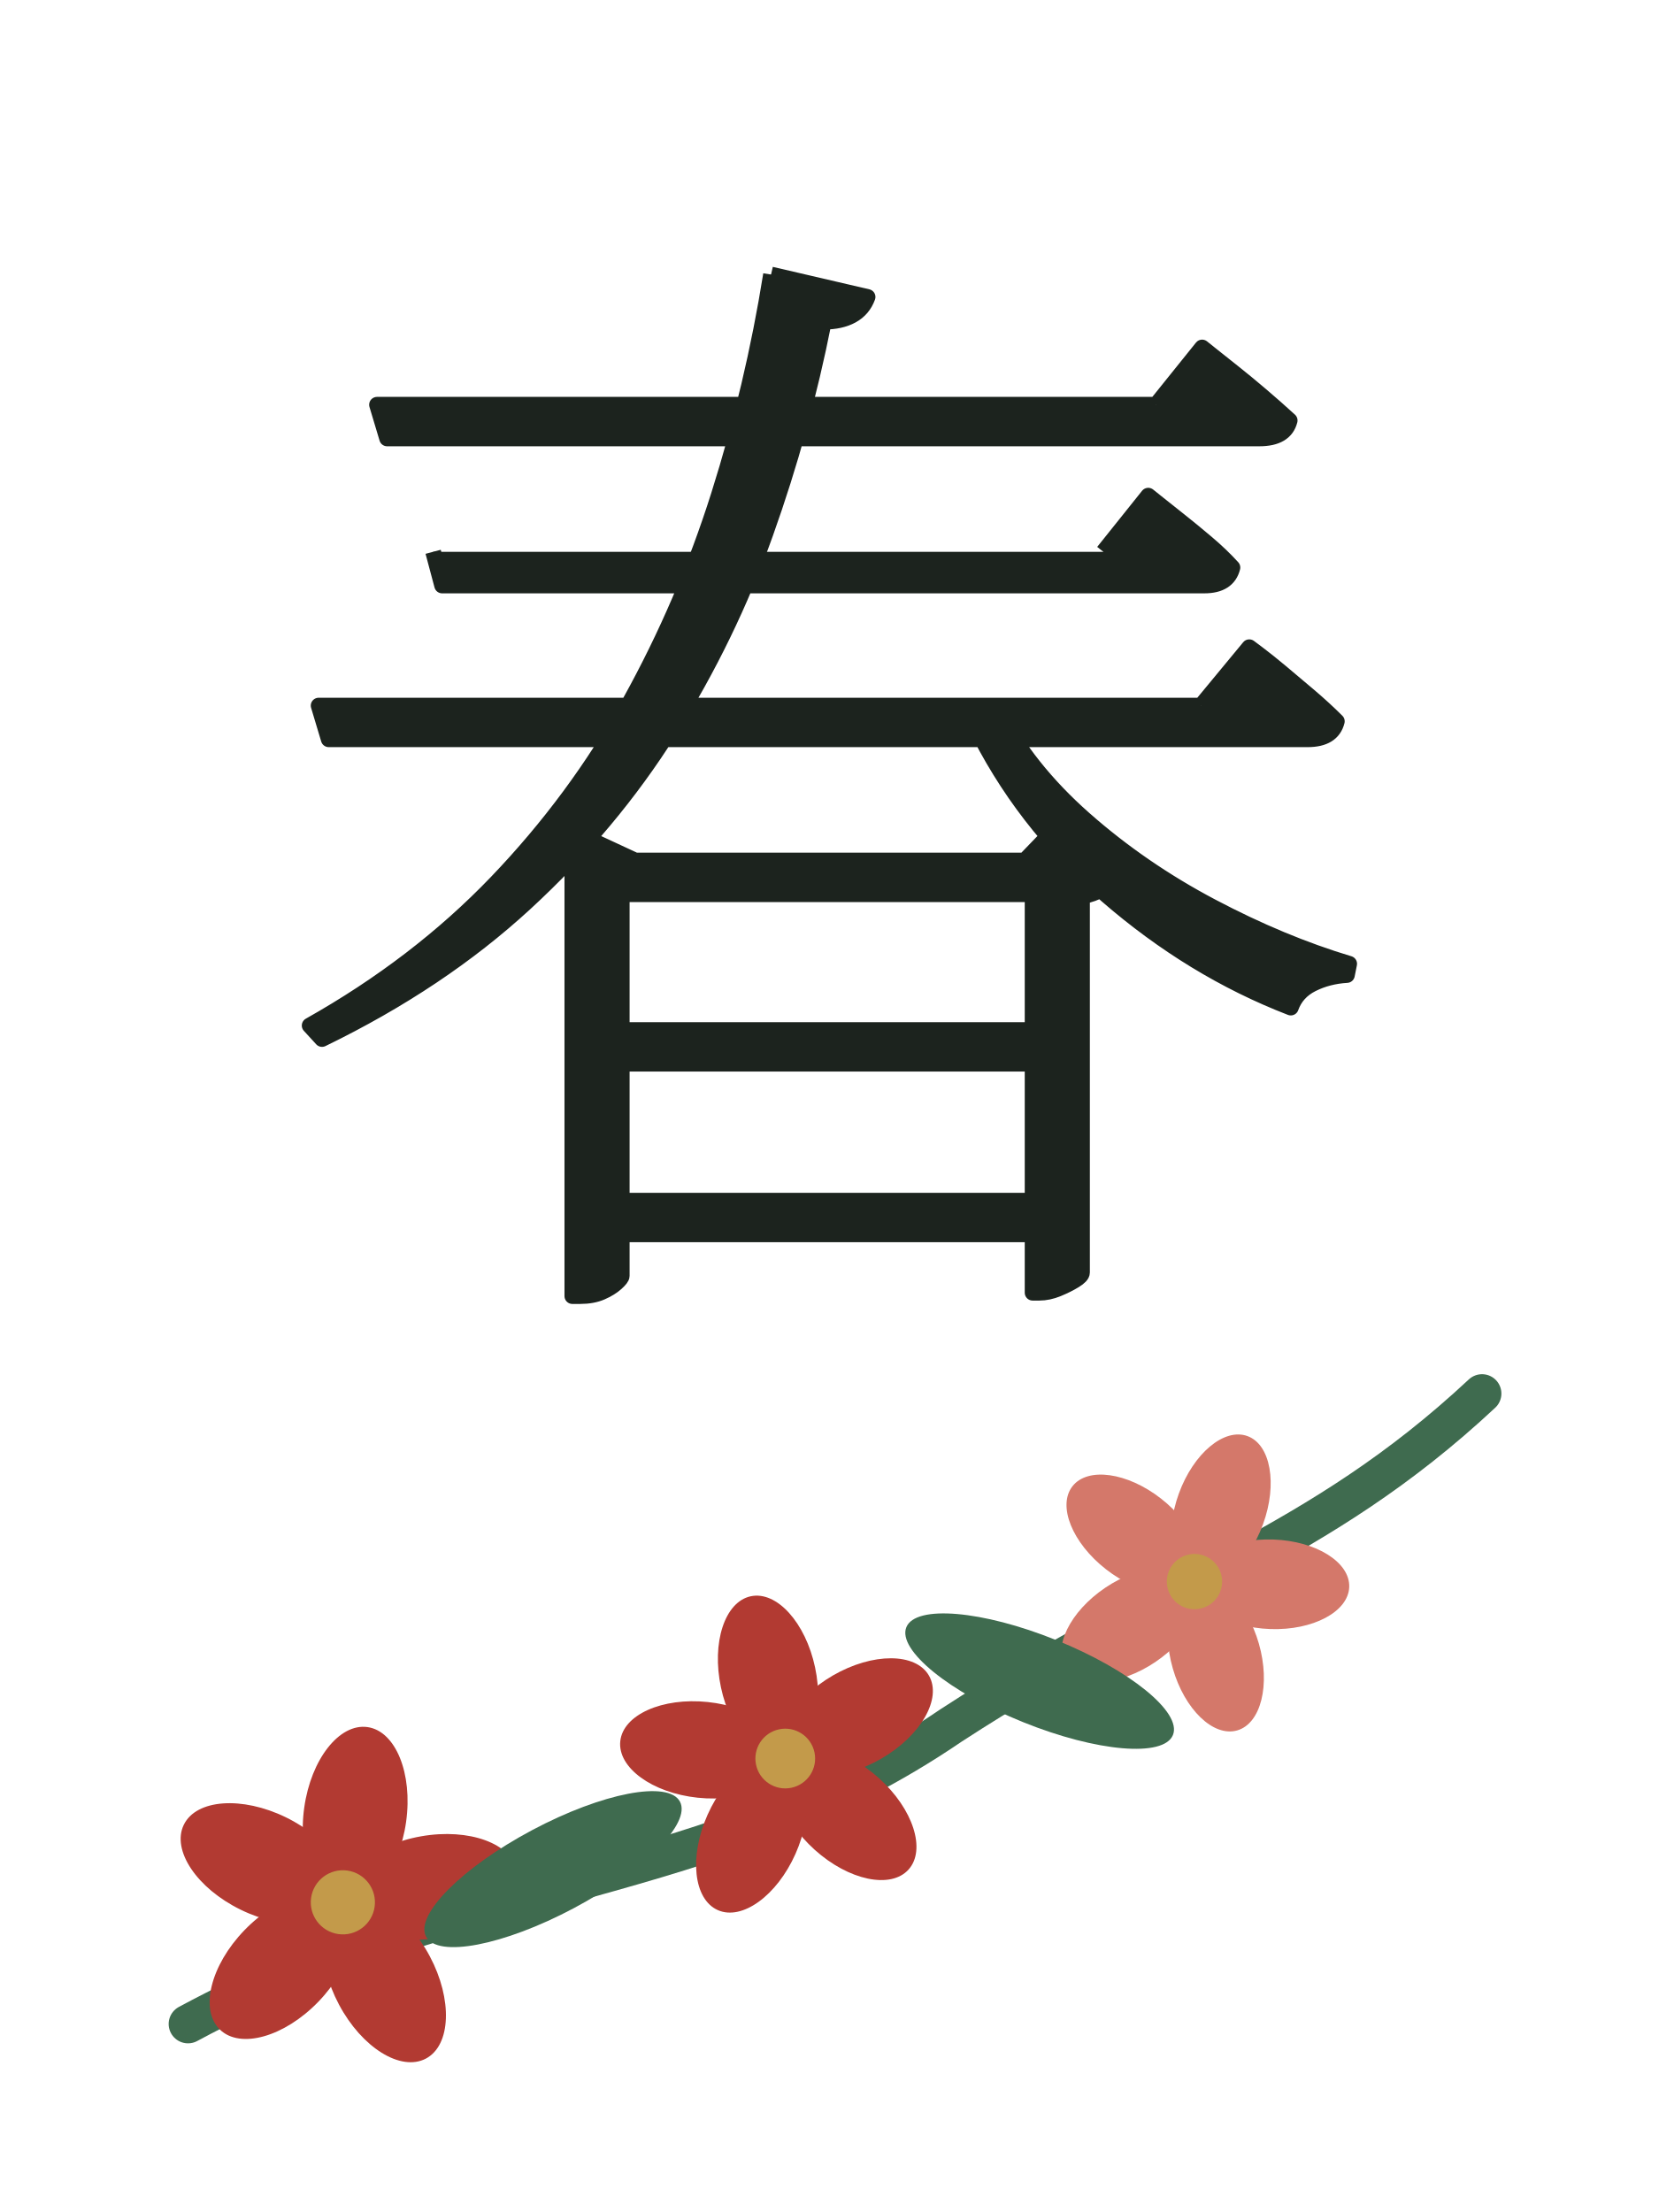
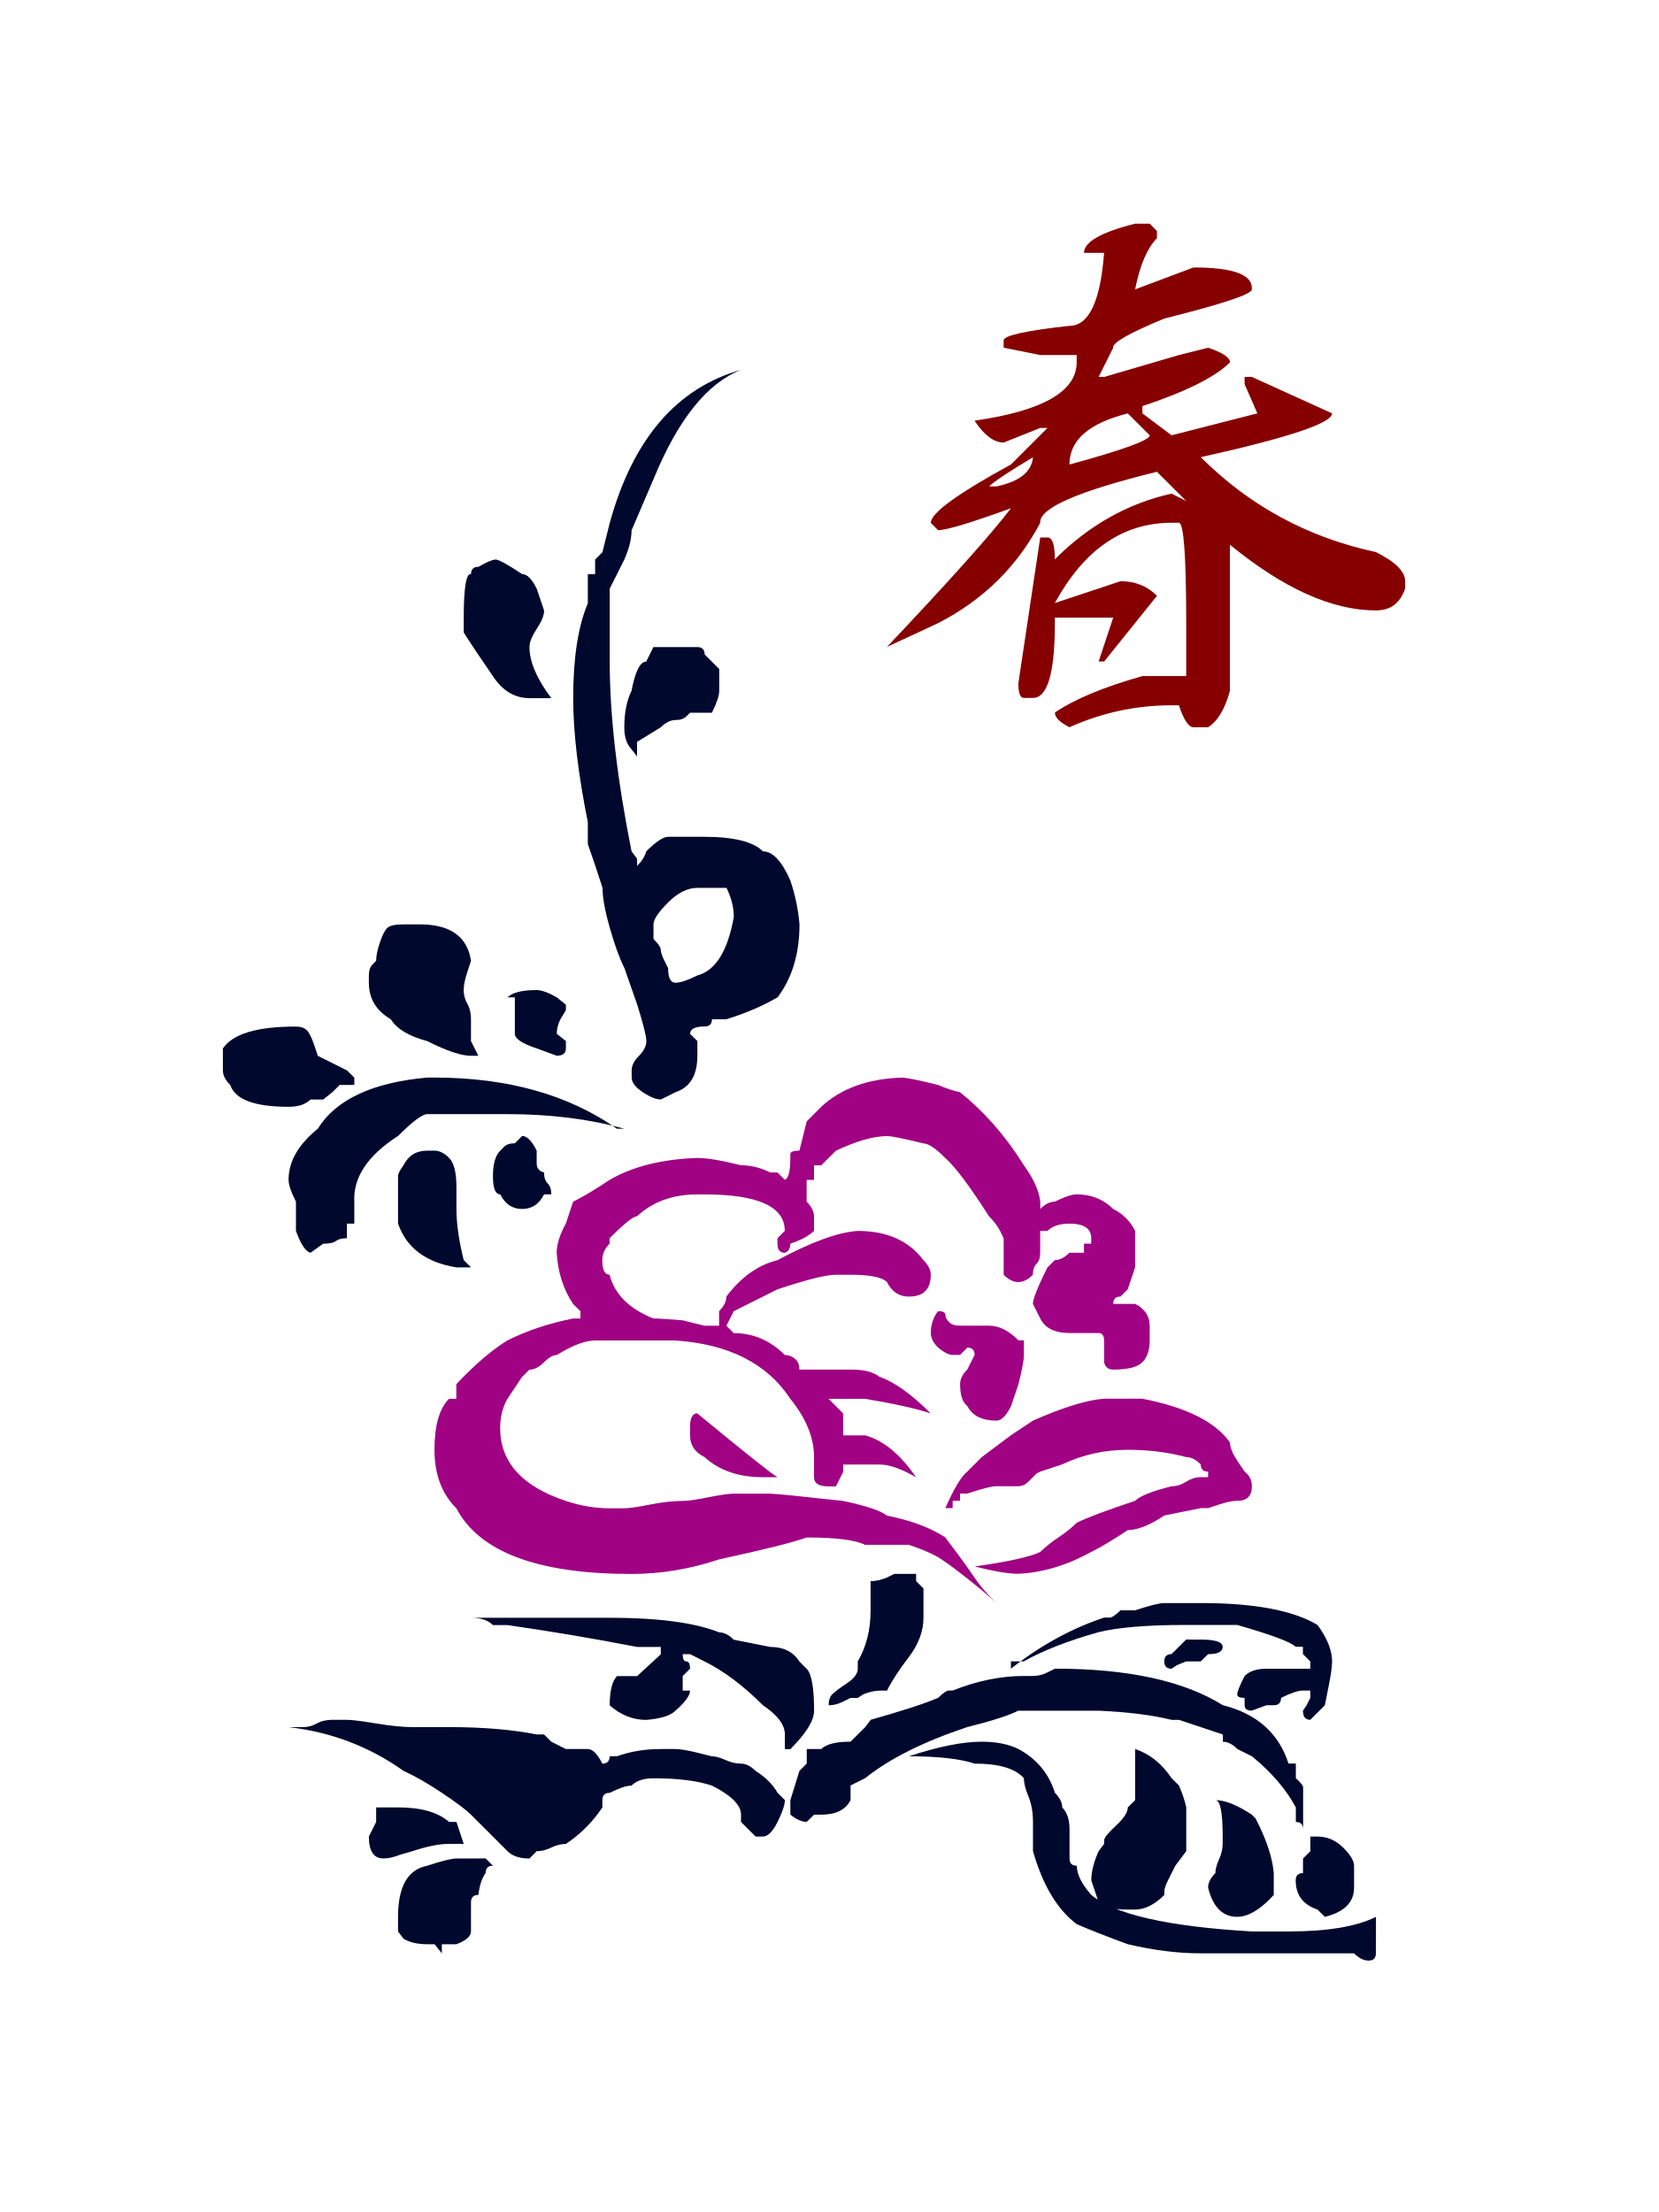
<svg xmlns="http://www.w3.org/2000/svg" width="300" height="400" viewBox="0 0 300 400">
-   <g transform="translate(47.47 219.96) scale(0.203)">
-     <path d="M320-317L320 53Q320 55 315 59.50Q310 64 302 67.50Q294 71 283 71L276 71L276-342L276-343L332-317L320-317M634-439L654-452Q681-399 732-354Q783-309 845.50-276Q908-243 968-225L966-215Q949-214 935-207Q921-200 916-186Q828-220 752-286Q676-352 634-439M302-14L709-14L709 16L302 16L302-14M300-317L712-317L712-287L300-287L300-317M302-166L709-166L709-136L302-136L302-166M686-317L679-317L705-344L760-300Q756-296 748-291.50Q740-287 730-285L730 50Q730 53 723.50 57Q717 61 708.50 64.50Q700 68 692 68L686 68L686-317M453-839L539-819Q535-808 525-802.50Q515-797 500-797Q481-701 448-608.50Q415-516 362.50-432.50Q310-349 234-279Q158-209 53-158L42-170Q138-224 208.50-297.50Q279-371 327.50-458.50Q376-546 406.50-642.50Q437-739 453-839M796-723L837-774Q837-774 844.50-768Q852-762 864-752.50Q876-743 889.50-731.50Q903-720 915-709Q911-693 888-693L111-693L102-723L796-723M836-455L879-507Q879-507 887-501Q895-495 907-485Q919-475 932.50-463.50Q946-452 957-441Q955-433 948.50-429Q942-425 931-425L59-425L50-455L836-455M749-592L789-642Q789-642 796.50-636Q804-630 816-620.50Q828-611 841-600Q854-589 864-578Q860-562 839-562L160-562L152-592" fill="#1c231e" stroke="#1c231e" stroke-width="14" stroke-linejoin="round" />
+   <defs>
+     <clipPath id="clipFace">
+       <rect x="6.5" y="6.5" rx="10" ry="10" width="107" height="147" />
+     </clipPath>
+   </defs>
+   <g transform="scale(2.5)">
+     <g clip-path="url(#clipFace)">
+       <g transform="translate(8.63673,6.5) scale(0.735)">
+         <g transform="matrix(4.033152,0,0,4.033152,-1886.463,-881.4697)">
+           <path fill="#a00283" d="m 484.11,244.617 v -0.089 c 0,-0.059 0.073,-0.089 0.222,-0.089 l 0.178,-0.713 0.355,-0.356 c 0.477,-0.445 1.129,-0.683 1.959,-0.712 0.119,0 0.416,0.061 0.892,0.179 0.207,0.088 0.386,0.147 0.535,0.177 0.592,0.476 1.112,1.068 1.557,1.781 0.236,0.327 0.37,0.622 0.401,0.889 v 0.179 c 0.118,-0.118 0.236,-0.179 0.356,-0.179 0.236,-0.118 0.414,-0.177 0.533,-0.177 0.355,0 0.652,0.119 0.891,0.356 0.237,0.118 0.415,0.297 0.534,0.533 v 0.179 0.712 l -0.09,0.268 -0.089,0.267 -0.176,0.178 c -0.12,0 -0.179,0.061 -0.179,0.179 h 0.355 0.179 c 0.236,0.118 0.356,0.297 0.356,0.533 v 0.179 0.179 c 0,0.238 -0.061,0.415 -0.179,0.533 -0.118,0.12 -0.356,0.179 -0.712,0.179 -0.119,0 -0.193,-0.059 -0.222,-0.179 v -0.268 -0.266 c 0,-0.118 -0.046,-0.179 -0.135,-0.179 h -0.355 -0.356 c -0.355,0 -0.594,-0.118 -0.712,-0.356 l -0.179,-0.355 c 0,-0.118 0.118,-0.415 0.355,-0.891 l 0.18,-0.177 c 0.117,0 0.236,-0.059 0.355,-0.179 h 0.356 v -0.222 h 0.177 v -0.133 c 0,-0.238 -0.177,-0.356 -0.533,-0.356 -0.238,0 -0.416,0.06 -0.535,0.178 h -0.177 v 0.534 c 0,0.12 -0.031,0.209 -0.09,0.268 -0.059,0.06 -0.089,0.15 -0.089,0.268 -0.118,0.118 -0.238,0.178 -0.355,0.178 -0.12,0 -0.238,-0.06 -0.357,-0.178 v -0.535 -0.355 l -0.087,-0.179 c -0.062,-0.118 -0.149,-0.236 -0.269,-0.356 -0.476,-0.742 -0.831,-1.216 -1.068,-1.424 -0.237,-0.238 -0.416,-0.356 -0.534,-0.356 -0.476,-0.118 -0.773,-0.179 -0.891,-0.179 -0.327,0 -0.741,0.12 -1.246,0.357 l -0.357,0.356 h -0.176 v 0.177 0.179 h -0.18 v 0.177 0.178 0.177 c 0.118,0.12 0.18,0.238 0.18,0.356 v 0.356 c -0.121,0.119 -0.313,0.224 -0.579,0.312 0,0.118 -0.045,0.193 -0.134,0.222 -0.119,0 -0.179,-0.072 -0.179,-0.222 v -0.133 l 0.179,-0.179 c 0,-0.593 -0.652,-0.89 -1.959,-0.89 h -0.179 c -0.594,0 -1.083,0.177 -1.469,0.534 -0.089,0 -0.311,0.178 -0.668,0.535 v 0.133 c -0.119,0.118 -0.178,0.252 -0.178,0.401 0,0.238 0.059,0.356 0.178,0.356 0.119,0.475 0.475,0.83 1.068,1.068 0.119,0 0.356,0.016 0.713,0.045 l 0.534,0.132 h 0.178 0.179 v -0.355 c 0.118,-0.119 0.177,-0.237 0.177,-0.356 0.356,-0.474 0.773,-0.771 1.247,-0.889 0.83,-0.446 1.484,-0.682 1.958,-0.713 0.713,0 1.248,0.238 1.604,0.713 0.118,0.118 0.179,0.238 0.179,0.356 0,0.356 -0.179,0.533 -0.534,0.533 -0.238,0 -0.418,-0.118 -0.535,-0.355 -0.118,-0.119 -0.415,-0.178 -0.89,-0.178 h -0.356 c -0.238,0 -0.713,0.118 -1.425,0.356 l -1.068,0.534 -0.179,0.355 0.179,0.179 c 0.475,0 0.892,0.179 1.247,0.535 0.089,0 0.17,0.03 0.244,0.088 0.075,0.06 0.111,0.149 0.111,0.268 h 0.357 0.355 0.578 c 0.297,0 0.519,0.059 0.668,0.178 0.356,0.119 0.771,0.417 1.247,0.89 -0.357,-0.118 -0.891,-0.238 -1.603,-0.356 h -0.713 -0.178 l 0.178,0.178 0.178,0.178 v 0.179 0.178 0.179 h 0.535 c 0.444,0.118 0.859,0.46 1.245,1.023 -0.356,-0.207 -0.653,-0.311 -0.89,-0.311 H 485.4 v 0.177 l -0.178,0.356 h -0.178 c -0.238,0 -0.355,-0.073 -0.355,-0.222 v -0.49 c 0,-0.475 -0.194,-0.95 -0.579,-1.424 -0.564,-0.861 -1.5,-1.335 -2.805,-1.424 h -1.426 -0.267 -0.267 c -0.238,0 -0.55,0.118 -0.936,0.356 -0.089,0 -0.193,0.059 -0.311,0.177 -0.12,0.12 -0.238,0.179 -0.356,0.179 l -0.179,0.178 -0.356,0.534 c -0.118,0.208 -0.177,0.445 -0.177,0.712 0,0.832 0.533,1.424 1.602,1.779 0.357,0.12 0.713,0.179 1.068,0.179 h 0.089 0.269 c 0.117,0 0.325,-0.029 0.623,-0.089 0.296,-0.059 0.563,-0.09 0.801,-0.09 0.117,0 0.326,-0.028 0.623,-0.088 0.297,-0.06 0.504,-0.089 0.623,-0.089 h 0.445 0.446 c 0.117,0 0.711,0.059 1.779,0.177 0.563,0.12 0.921,0.238 1.068,0.358 0.594,0.118 1.069,0.297 1.425,0.533 0.089,0.12 0.199,0.268 0.333,0.445 0.134,0.179 0.26,0.357 0.38,0.535 0.117,0.179 0.295,0.386 0.533,0.624 -0.119,-0.118 -0.327,-0.297 -0.624,-0.535 -0.296,-0.236 -0.533,-0.415 -0.712,-0.533 -0.177,-0.118 -0.444,-0.238 -0.8,-0.356 h -1.068 c -0.238,-0.118 -0.713,-0.179 -1.426,-0.179 -0.326,0.12 -1.038,0.297 -2.136,0.535 -0.712,0.238 -1.425,0.355 -2.139,0.355 -2.284,0 -3.708,-0.534 -4.272,-1.603 -0.356,-0.356 -0.533,-0.83 -0.533,-1.424 0,-0.594 0.117,-1.009 0.355,-1.247 h 0.178 v -0.356 c 0.445,-0.474 0.861,-0.83 1.246,-1.068 0.475,-0.238 1.009,-0.417 1.603,-0.535 h 0.18 v -0.178 l -0.18,-0.177 c -0.237,-0.356 -0.37,-0.771 -0.4,-1.248 0,-0.206 0.075,-0.444 0.223,-0.712 l 0.178,-0.535 c 0.238,-0.118 0.535,-0.295 0.891,-0.533 0.563,-0.327 1.276,-0.505 2.137,-0.535 0.238,0 0.594,0.06 1.068,0.178 0.237,0 0.476,0.059 0.714,0.177 h 0.177 l 0.179,0.179 c 0.089,-0.03 0.134,-0.209 0.134,-0.535 z m -2.448,6.589 c 0,-0.238 0.059,-0.356 0.177,-0.356 1.188,0.979 1.841,1.499 1.959,1.558 h -0.356 c -0.594,0 -1.067,-0.164 -1.424,-0.49 -0.237,-0.118 -0.355,-0.295 -0.355,-0.533 v -0.179 z m 6.766,-1.425 0.179,-0.356 c 0,-0.118 -0.061,-0.179 -0.179,-0.179 l -0.177,0.179 h -0.18 c -0.089,0 -0.208,-0.059 -0.355,-0.179 -0.119,-0.118 -0.178,-0.236 -0.178,-0.355 0,-0.207 0.059,-0.386 0.178,-0.535 0.118,0 0.178,0.031 0.178,0.09 0,0.059 0.029,0.118 0.089,0.177 0.06,0.061 0.148,0.088 0.269,0.088 h 0.177 0.268 0.267 c 0.236,0 0.475,0.12 0.713,0.358 h 0.133 v 0.356 c 0,0.118 -0.044,0.356 -0.133,0.712 l -0.18,0.534 c -0.117,0.237 -0.237,0.357 -0.355,0.357 -0.356,0 -0.594,-0.12 -0.712,-0.357 -0.118,-0.089 -0.177,-0.266 -0.177,-0.534 -0.002,-0.118 0.057,-0.238 0.175,-0.356 z m 4.095,0.712 h 0.178 c 1.068,0.208 1.781,0.564 2.137,1.068 0,0.12 0.061,0.268 0.178,0.445 l 0.18,0.267 c 0.117,0.09 0.176,0.209 0.176,0.356 0,0.238 -0.117,0.355 -0.355,0.355 -0.117,0 -0.267,0.032 -0.444,0.09 l -0.267,0.089 h -0.18 l -0.889,0.179 c -0.356,0.238 -0.653,0.356 -0.892,0.356 -0.355,0.237 -0.652,0.415 -0.891,0.533 -0.594,0.328 -1.186,0.505 -1.779,0.534 -0.238,0 -0.594,-0.059 -1.068,-0.179 0.83,-0.118 1.365,-0.236 1.603,-0.355 0.118,-0.118 0.266,-0.236 0.445,-0.356 0.176,-0.118 0.325,-0.236 0.444,-0.356 0.237,-0.118 0.711,-0.297 1.425,-0.535 0.119,-0.118 0.416,-0.236 0.89,-0.355 0.118,0 0.237,-0.036 0.356,-0.111 0.118,-0.074 0.237,-0.111 0.355,-0.111 h 0.18 v -0.134 c -0.119,0 -0.18,-0.059 -0.18,-0.177 -0.118,-0.118 -0.237,-0.179 -0.355,-0.179 -0.445,-0.118 -0.921,-0.178 -1.425,-0.178 -0.563,0 -1.097,0.118 -1.602,0.356 l -0.534,0.177 -0.09,0.045 c -0.059,0.059 -0.126,0.126 -0.2,0.2 -0.074,0.075 -0.155,0.111 -0.244,0.111 h -0.18 -0.355 c -0.119,0 -0.356,0.061 -0.712,0.179 h -0.177 v 0.177 h -0.18 v 0.179 h -0.178 c 0.208,-0.474 0.385,-0.771 0.534,-0.891 l 0.355,-0.355 0.712,-0.533 0.535,-0.356 c 0.741,-0.326 1.32,-0.505 1.737,-0.535 z" />
+           <path fill="#870000" d="m 492.523,221.821 h 0.356 l 0.177,0.179 v 0.177 c -0.237,0.238 -0.414,0.653 -0.533,1.247 l 1.424,-0.534 c 0.979,0 1.454,0.177 1.424,0.534 0,0.12 -0.711,0.355 -2.135,0.712 -0.861,0.356 -1.277,0.594 -1.247,0.712 l -0.356,0.713 h 0.135 l 1.824,-0.534 0.713,-0.179 c 0.355,0.12 0.533,0.238 0.533,0.357 -0.355,0.356 -1.068,0.712 -2.137,1.068 v 0.177 l 0.712,0.535 2.093,-0.535 -0.311,-0.712 v -0.178 h 0.176 l 1.959,0.89 c 0,0.238 -1.067,0.593 -3.205,1.069 1.188,1.186 2.611,1.959 4.273,2.315 0.476,0.238 0.714,0.474 0.714,0.712 v 0.177 c -0.119,0.356 -0.355,0.535 -0.714,0.535 -1.068,0 -2.256,-0.535 -3.561,-1.603 v 2.138 1.424 c -0.119,0.444 -0.297,0.741 -0.533,0.891 h -0.357 c -0.119,0 -0.237,-0.179 -0.355,-0.535 h -0.179 c -0.861,0 -1.691,0.177 -2.492,0.535 -0.238,-0.12 -0.355,-0.238 -0.355,-0.358 0.475,-0.325 1.186,-0.622 2.136,-0.89 h 1.068 v -0.712 -0.58 c 0,-1.631 -0.06,-2.449 -0.178,-2.449 h -0.179 c -1.187,0 -2.136,0.655 -2.848,1.959 l 1.603,-0.533 c 0.355,0 0.651,0.118 0.889,0.356 l -1.289,1.603 h -0.135 l 0.356,-1.07 h -0.535 -0.889 v 0.134 c 0,1.217 -0.18,1.825 -0.535,1.825 h -0.223 c -0.088,0 -0.133,-0.118 -0.133,-0.355 l 0.534,-3.56 h 0.177 c 0.119,0 0.18,0.177 0.18,0.533 0.83,-0.83 1.779,-1.365 2.848,-1.603 l 0.356,0.179 -0.713,-0.712 c -1.93,0.474 -2.879,0.89 -2.848,1.245 -0.564,1.07 -1.396,1.886 -2.493,2.449 l -1.247,0.58 c 1.544,-1.632 2.552,-2.761 3.026,-3.384 -0.979,0.355 -1.572,0.535 -1.779,0.535 l -0.178,-0.179 c 0,-0.236 0.651,-0.712 1.957,-1.424 l 0.891,-0.891 h -0.177 l -0.892,0.356 c -0.236,0 -0.475,-0.177 -0.711,-0.534 1.662,-0.238 2.492,-0.712 2.492,-1.424 v -0.178 h -0.89 l -0.892,-0.179 v -0.177 c 0,-0.118 0.535,-0.238 1.604,-0.356 0.475,0 0.758,-0.593 0.847,-1.781 h -0.49 c 10e-4,-0.265 0.416,-0.503 1.247,-0.712 z m -3.561,6.411 h 0.178 c 0.563,-0.118 0.86,-0.356 0.891,-0.712 -0.594,0.356 -0.95,0.594 -1.069,0.712 z m 1.959,-0.534 c 1.306,-0.356 1.959,-0.594 1.959,-0.712 l -0.535,-0.535 c -0.949,0.238 -1.424,0.653 -1.424,1.247 z" />
+           <path fill="#00082d" d="m 472.713,243.192 h -0.133 -0.178 c -0.119,0.119 -0.297,0.178 -0.535,0.178 -0.831,0 -1.305,-0.178 -1.424,-0.533 -0.119,-0.118 -0.179,-0.238 -0.179,-0.356 v -0.355 -0.179 c 0.237,-0.355 0.83,-0.535 1.782,-0.535 0.117,0 0.207,0.031 0.266,0.09 0.059,0.059 0.117,0.177 0.179,0.356 l 0.089,0.268 0.711,0.355 0.091,0.089 0.089,0.088 v 0.179 h -0.18 -0.177 l -0.179,0.177 z m -0.666,3.205 v -0.533 -0.179 c -0.12,-0.236 -0.18,-0.415 -0.18,-0.533 0,-0.447 0.238,-0.862 0.713,-1.247 0.443,-0.713 1.335,-1.128 2.67,-1.248 h 0.18 c 1.779,0 3.265,0.417 4.45,1.248 h 0.18 c -0.862,-0.238 -1.812,-0.356 -2.851,-0.356 h -0.711 -0.624 -0.624 c -0.117,0 -0.355,0.177 -0.712,0.533 -0.741,0.476 -1.097,1.01 -1.067,1.603 v 0.535 h -0.18 v 0.178 0.179 c -0.117,0 -0.206,0.022 -0.268,0.067 -0.059,0.045 -0.162,0.066 -0.311,0.066 l -0.311,0.222 c -0.118,-0.03 -0.237,-0.207 -0.354,-0.535 z m 11.751,13.711 0.179,0.179 c 0,0.118 -0.061,0.297 -0.179,0.533 -0.118,0.238 -0.237,0.356 -0.356,0.356 h -0.178 l -0.178,-0.176 -0.179,-0.179 v -0.177 c 0,-0.118 -0.06,-0.238 -0.178,-0.355 -0.119,-0.118 -0.297,-0.238 -0.534,-0.356 -0.356,-0.12 -0.83,-0.178 -1.425,-0.178 -0.238,0 -0.416,0.059 -0.535,0.178 -0.117,0 -0.297,0.059 -0.533,0.177 -0.119,0 -0.178,0.061 -0.178,0.179 v 0.177 c -0.238,0.355 -0.533,0.653 -0.891,0.891 -0.119,0 -0.238,0.03 -0.356,0.088 -0.118,0.059 -0.238,0.089 -0.356,0.089 l -0.177,0.179 c -0.238,0 -0.416,-0.061 -0.535,-0.179 l -0.355,-0.356 -0.535,-0.534 c -0.118,-0.118 -0.355,-0.297 -0.712,-0.535 -0.357,-0.238 -0.667,-0.415 -0.935,-0.535 -0.832,-0.592 -1.766,-0.948 -2.805,-1.068 h 0.357 c 0.117,0 0.229,-0.03 0.333,-0.089 0.103,-0.059 0.229,-0.089 0.378,-0.089 h 0.355 c 0.119,0 0.357,0.03 0.713,0.089 0.357,0.059 0.652,0.089 0.891,0.089 h 0.179 0.356 0.355 c 0.83,0 1.543,0.061 2.136,0.179 h 0.18 l 0.177,0.177 0.356,0.179 h 0.357 0.178 c 0.117,0 0.236,0.118 0.355,0.356 0.117,0 0.178,-0.059 0.178,-0.179 h 0.178 c 0.327,-0.118 0.683,-0.177 1.069,-0.177 h 0.356 c 0.118,0 0.295,0.03 0.533,0.088 l 0.356,0.089 c 0.09,0 0.2,0.031 0.334,0.09 0.134,0.06 0.26,0.089 0.378,0.089 0.12,0 0.237,0.059 0.356,0.177 0.24,0.149 0.419,0.328 0.537,0.534 z m -8.548,-18.341 c -0.444,-0.118 -0.741,-0.295 -0.889,-0.533 -0.357,-0.208 -0.535,-0.505 -0.535,-0.891 v -0.177 c 0,-0.118 0.03,-0.208 0.089,-0.268 l 0.089,-0.09 c 0,-0.118 0.029,-0.266 0.09,-0.444 0.06,-0.178 0.118,-0.296 0.178,-0.356 0.059,-0.059 0.192,-0.089 0.4,-0.089 h 0.401 c 0.741,0 1.157,0.297 1.245,0.89 l -0.088,0.268 c -0.06,0.178 -0.09,0.328 -0.09,0.446 0,0.118 0.03,0.23 0.09,0.333 0.059,0.105 0.088,0.231 0.088,0.379 v 0.177 0.179 0.177 l 0.09,0.179 0.09,0.179 h -0.18 c -0.237,-0.001 -0.593,-0.121 -1.068,-0.359 z m 0.535,19.588 c -0.238,0 -0.535,0.059 -0.891,0.177 l -0.311,0.09 c -0.15,0.06 -0.283,0.089 -0.401,0.089 -0.237,0 -0.356,-0.179 -0.356,-0.535 l 0.178,-0.356 v -0.177 -0.178 h 0.357 0.177 c 0.563,0 0.979,0.12 1.247,0.355 h 0.178 l 0.178,0.535 h -0.088 -0.179 z m 0.178,-14.067 c -0.742,-0.118 -1.218,-0.474 -1.425,-1.068 v -0.712 -0.267 -0.179 c 0,-0.059 0.046,-0.147 0.134,-0.266 0.119,-0.238 0.312,-0.356 0.578,-0.356 h 0.18 c 0.117,0 0.236,0.059 0.355,0.178 0.118,0.12 0.178,0.355 0.178,0.712 v 0.178 0.356 c 0,0.355 0.059,0.771 0.178,1.247 l 0.178,0.177 z m 0.535,14.423 h 0.088 0.09 l 0.178,0.177 c -0.119,0 -0.178,0.059 -0.178,0.179 -0.09,0.118 -0.148,0.296 -0.178,0.534 -0.119,0 -0.18,0.059 -0.18,0.178 v 0.712 c 0,0.118 -0.118,0.222 -0.355,0.313 h -0.356 v 0.222 l -0.177,-0.222 h -0.18 c -0.237,0 -0.43,-0.045 -0.578,-0.134 l -0.134,-0.178 v -0.356 c 0,-0.741 0.238,-1.156 0.712,-1.247 0.356,-0.118 0.594,-0.177 0.713,-0.177 h 0.355 0.18 z m -0.357,-30.182 v -0.089 c 0,-0.741 0.06,-1.098 0.178,-1.068 0,-0.118 0.061,-0.178 0.18,-0.178 0.206,-0.119 0.348,-0.177 0.422,-0.177 0.073,0 0.289,0.118 0.646,0.355 0.118,0 0.238,0.119 0.355,0.356 l 0.091,0.268 0.089,0.267 c 0,0.118 -0.062,0.266 -0.18,0.445 -0.117,0.177 -0.177,0.326 -0.177,0.444 0,0.356 0.177,0.773 0.533,1.247 h -0.533 c -0.356,0 -0.653,-0.177 -0.891,-0.535 -0.326,-0.474 -0.564,-0.83 -0.713,-1.068 z m 7.836,27.156 c 0,-0.238 -0.179,-0.474 -0.535,-0.712 -0.476,-0.476 -0.949,-0.832 -1.424,-1.07 l -0.355,-0.177 h -0.179 c 0,0.118 0.029,0.177 0.089,0.177 0.059,0 0.09,0.061 0.09,0.179 l -0.179,0.178 v 0.179 0.177 h 0.179 c 0,0.12 -0.12,0.283 -0.356,0.49 -0.119,0.12 -0.356,0.194 -0.713,0.224 -0.327,0 -0.622,-0.118 -0.891,-0.355 0,-0.358 0.061,-0.594 0.178,-0.713 h 0.49 l 0.579,-0.533 v -0.179 h -0.579 c -1.068,-0.207 -2.122,-0.385 -3.161,-0.533 h -0.177 -0.179 -0.178 0.178 c -0.119,-0.119 -0.297,-0.179 -0.535,-0.179 h 2.315 1.068 c 1.188,0 2.078,0.12 2.672,0.356 0.118,0 0.236,0.061 0.355,0.179 l 0.892,0.177 c 0.324,0 0.563,0.12 0.711,0.356 l 0.178,0.179 c 0.118,0.118 0.18,0.46 0.18,1.023 0,0.238 -0.194,0.551 -0.579,0.936 h -0.134 z m -6.056,-14.246 v 0.178 0.133 c 0,0.118 0.06,0.193 0.18,0.222 0,0.12 0.028,0.208 0.088,0.268 0.06,0.06 0.089,0.149 0.089,0.267 h -0.177 c -0.12,0.238 -0.297,0.356 -0.535,0.356 -0.237,0 -0.415,-0.118 -0.533,-0.356 -0.12,0 -0.179,-0.149 -0.179,-0.446 0,-0.295 0.059,-0.504 0.179,-0.622 l 0.089,-0.09 c 0.059,-0.06 0.146,-0.089 0.267,-0.089 l 0.178,-0.179 c 0.117,0.001 0.237,0.121 0.354,0.358 z m 0,-3.917 c 0.118,0 0.283,0.059 0.49,0.177 l 0.223,0.179 v 0.133 l -0.133,0.222 c -0.06,0.118 -0.09,0.238 -0.09,0.356 l 0.223,0.177 v 0.179 c 0,0.118 -0.073,0.179 -0.223,0.179 l -0.49,-0.179 c -0.355,-0.118 -0.533,-0.237 -0.533,-0.355 v -0.712 -0.179 h -0.179 c 0.119,-0.118 0.356,-0.177 0.712,-0.177 z m 1.248,-3.562 v -0.535 c -0.238,-1.186 -0.357,-2.195 -0.357,-3.027 0,-0.979 0.119,-1.75 0.357,-2.315 v -0.267 -0.088 -0.356 h 0.178 v -0.355 l 0.178,-0.179 0.178,-0.712 c 0.563,-2.047 1.632,-3.294 3.205,-3.739 -0.83,0.326 -1.542,1.217 -2.137,2.67 l -0.535,1.247 c 0,0.207 -0.059,0.445 -0.176,0.712 l -0.357,0.712 v 1.78 c 0,1.307 0.178,2.849 0.533,4.629 l 0.135,0.179 v 0.177 c 0.118,-0.118 0.192,-0.236 0.223,-0.356 0.237,-0.236 0.416,-0.355 0.534,-0.355 h 0.891 c 0.712,0 1.187,0.12 1.424,0.355 0.238,0 0.461,0.238 0.669,0.714 0.118,0.355 0.193,0.712 0.222,1.067 0,0.712 -0.178,1.306 -0.534,1.78 -0.356,0.208 -0.771,0.387 -1.247,0.535 h -0.355 c 0,0.118 -0.06,0.177 -0.178,0.177 -0.237,0 -0.355,0.061 -0.355,0.179 l 0.177,0.177 v 0.358 c 0,0.474 -0.177,0.771 -0.533,0.889 l -0.356,0.178 c -0.119,0 -0.267,-0.059 -0.445,-0.178 -0.178,-0.118 -0.269,-0.237 -0.269,-0.356 v -0.177 c 0,-0.118 0.061,-0.238 0.18,-0.355 0.117,-0.12 0.178,-0.238 0.178,-0.358 0,-0.118 -0.074,-0.415 -0.223,-0.889 l -0.311,-0.891 c -0.121,-0.238 -0.238,-0.563 -0.357,-0.979 -0.119,-0.415 -0.178,-0.741 -0.178,-0.979 -0.123,-0.386 -0.242,-0.742 -0.359,-1.069 z m 1.78,-2.85 -0.579,0.356 v 0.179 0.177 l -0.135,-0.177 c -0.117,-0.118 -0.176,-0.297 -0.176,-0.535 0,-0.355 0.059,-0.651 0.176,-0.889 0.091,-0.476 0.209,-0.713 0.357,-0.713 l 0.178,-0.356 h 0.268 0.177 0.18 0.178 0.267 c 0.118,0 0.179,0.061 0.179,0.179 0.118,0.118 0.236,0.238 0.356,0.356 v 0.356 0.179 c 0,0.118 -0.061,0.297 -0.179,0.533 h -0.533 l -0.09,0.088 c -0.06,0.061 -0.148,0.09 -0.267,0.09 -0.119,0.001 -0.239,0.06 -0.357,0.177 z m 0.178,4.274 c -0.237,0.238 -0.356,0.417 -0.356,0.535 v 0.311 0.045 c 0.119,0.118 0.179,0.208 0.179,0.267 0,0.059 0.029,0.148 0.089,0.266 l 0.089,0.179 c 0,0.238 0.06,0.356 0.179,0.356 0.118,0 0.295,-0.059 0.533,-0.177 0.446,-0.118 0.741,-0.594 0.891,-1.426 0,-0.236 -0.061,-0.474 -0.179,-0.712 h -0.533 -0.179 c -0.239,0 -0.475,0.12 -0.713,0.356 z m 8.548,19.72 c -0.238,0.12 -0.654,0.254 -1.247,0.401 -1.068,0.356 -1.9,0.772 -2.492,1.247 l -0.356,0.178 v 0.044 0.313 c -0.12,0.237 -0.356,0.355 -0.714,0.355 h -0.176 l -0.18,0.177 c -0.117,0 -0.252,-0.059 -0.399,-0.177 v -0.178 -0.177 l 0.222,-0.714 0.178,-0.177 v -0.356 h 0.267 0.089 c 0.119,-0.118 0.357,-0.179 0.714,-0.179 l 0.177,-0.177 0.18,-0.179 0.134,-0.178 c 0.739,-0.208 1.29,-0.385 1.646,-0.535 0.118,-0.118 0.207,-0.179 0.267,-0.179 h 0.089 c 0.594,-0.236 1.173,-0.355 1.736,-0.355 h 0.223 c 0.118,0 0.238,-0.028 0.355,-0.089 l 0.18,-0.089 c 1.779,0 3.145,0.297 4.095,0.891 0.83,0.207 1.365,0.683 1.603,1.424 h 0.179 v 0.089 0.088 0.179 l 0.089,0.088 c 0.059,0.061 0.089,0.105 0.089,0.134 v 0.222 0.356 0.449 c 0,-0.118 -0.06,-0.179 -0.178,-0.179 v -0.177 -0.178 c -0.239,-0.445 -0.596,-0.86 -1.07,-1.247 l -0.355,-0.177 c -0.117,-0.118 -0.237,-0.179 -0.355,-0.179 v -0.177 l -1.068,-0.356 h -0.179 c -0.474,-0.118 -1.068,-0.192 -1.78,-0.224 h -0.534 -1.429 z m -3.919,-1.201 c 0.208,-0.356 0.313,-0.771 0.313,-1.245 v -0.358 -0.355 c 0.117,0 0.252,-0.028 0.399,-0.089 l 0.179,-0.089 h 0.533 v 0.178 l 0.179,0.179 v 0.089 0.267 0.356 c 0,0.327 -0.119,0.646 -0.355,0.958 -0.238,0.311 -0.418,0.586 -0.535,0.822 h -0.178 c -0.119,0 -0.253,0.031 -0.401,0.09 l -0.134,0.088 h -0.177 l -0.179,0.089 c -0.118,0.061 -0.238,0.09 -0.355,0.09 0,-0.118 0.029,-0.208 0.089,-0.268 0.059,-0.059 0.178,-0.149 0.355,-0.267 0.179,-0.118 0.267,-0.238 0.267,-0.356 z m 12.642,6.767 v 0.356 c 0,0.118 -0.059,0.177 -0.177,0.177 -0.12,0 -0.238,-0.059 -0.356,-0.177 h -0.401 -3.339 c -0.563,0 -1.156,-0.075 -1.78,-0.222 -0.563,-0.208 -0.979,-0.372 -1.246,-0.49 -0.475,-0.356 -0.83,-0.95 -1.068,-1.782 v -0.712 c 0,-0.236 -0.037,-0.444 -0.111,-0.623 -0.074,-0.177 -0.111,-0.327 -0.111,-0.444 -0.208,-0.238 -0.609,-0.356 -1.201,-0.356 -0.355,-0.118 -0.891,-0.179 -1.603,-0.179 0.712,-0.236 1.306,-0.356 1.779,-0.356 0.356,0 0.653,0.061 0.892,0.179 0.444,0.238 0.741,0.594 0.891,1.068 0.117,0.12 0.178,0.238 0.178,0.356 0.117,0.12 0.178,0.297 0.178,0.535 v 0.533 0.179 c 0,0.118 0.059,0.177 0.178,0.177 0,0.208 0.117,0.446 0.355,0.713 0.564,0.475 1.87,0.771 3.917,0.89 h 0.447 0.444 c 0.95,0 1.662,-0.118 2.136,-0.356 v 0.534 z m -5.162,-8.191 h 0.889 c 1.307,0 2.256,0.179 2.85,0.535 0.238,0.326 0.355,0.623 0.355,0.889 0,0.12 -0.028,0.328 -0.088,0.623 l -0.089,0.447 -0.355,0.355 c -0.12,0 -0.179,-0.074 -0.179,-0.224 l 0.089,-0.132 0.09,-0.179 v -0.179 h -0.09 -0.089 c -0.119,0 -0.297,0.061 -0.535,0.179 0,0.12 -0.059,0.179 -0.178,0.179 h -0.178 l -0.357,0.132 c -0.117,0 -0.176,-0.043 -0.176,-0.132 v -0.179 c -0.121,0 -0.18,-0.029 -0.18,-0.088 0,-0.059 0.059,-0.208 0.18,-0.446 0.117,-0.118 0.295,-0.178 0.533,-0.178 h 0.178 0.356 0.535 v -0.179 l -0.179,-0.177 v -0.179 h -0.178 c -0.119,-0.118 -0.596,-0.295 -1.426,-0.533 h -1.246 c -0.95,0 -1.662,0.059 -2.137,0.177 -0.741,0.208 -1.351,0.446 -1.825,0.712 h -0.088 -0.225 v 0.179 c 0.714,-0.564 1.47,-0.979 2.272,-1.247 h 0.133 c 0.059,0 0.147,-0.059 0.268,-0.177 h 0.355 c 0.359,-0.119 0.595,-0.178 0.715,-0.178 z m -0.891,4.986 0.179,-0.177 v -0.669 -0.578 h -0.179 0.179 c 0.356,0.118 0.651,0.356 0.89,0.712 l 0.179,0.178 c 0.089,0.207 0.147,0.386 0.178,0.534 v 0.535 0.533 c -0.089,0.118 -0.178,0.238 -0.267,0.356 l -0.09,0.179 -0.089,0.178 c -0.059,0.118 -0.088,0.207 -0.088,0.266 v 0.09 c -0.238,0.236 -0.477,0.356 -0.713,0.356 h -0.179 c -0.355,0 -0.594,-0.06 -0.712,-0.178 l -0.179,-0.534 c 0,-0.208 0.059,-0.446 0.179,-0.713 l 0.135,-0.177 v -0.088 c 0,-0.061 0.096,-0.179 0.289,-0.358 0.191,-0.178 0.288,-0.326 0.288,-0.445 z m 1.514,-4.095 h 0.177 0.089 c 0.357,0 0.535,0.06 0.535,0.177 0,0.12 -0.119,0.179 -0.355,0.179 l -0.18,0.177 h -0.178 -0.178 l -0.223,0.09 -0.134,0.088 c -0.118,0 -0.177,-0.059 -0.177,-0.179 0,-0.118 0.059,-0.177 0.177,-0.177 0.118,-0.119 0.237,-0.238 0.356,-0.356 h 0.091 z m 0.623,5.698 c 0,-0.089 0.028,-0.201 0.089,-0.334 0.059,-0.134 0.089,-0.26 0.089,-0.378 v -0.179 c 0,-0.592 -0.059,-0.889 -0.178,-0.889 0.236,0 0.533,0.118 0.889,0.355 l 0.091,0.089 0.044,0.088 c 0.237,0.475 0.371,0.891 0.4,1.248 v 0.355 0.179 c -0.326,0.356 -0.622,0.533 -0.891,0.533 -0.355,0 -0.594,-0.237 -0.711,-0.712 0.001,-0.118 0.059,-0.237 0.178,-0.355 z m 2.316,-0.891 h 0.177 c 0.238,0 0.444,0.09 0.624,0.267 0.179,0.179 0.267,0.327 0.267,0.445 v 0.535 c 0,0.356 -0.237,0.594 -0.712,0.712 l -0.09,-0.088 -0.089,-0.089 c -0.355,-0.12 -0.533,-0.356 -0.533,-0.712 0,-0.12 0.059,-0.178 0.178,-0.178 v -0.356 l 0.179,-0.179 v -0.177 -0.18 z" />
+         </g>
+       </g>
+     </g>
  </g>
-   <path d="M34 366 C86 338 128 342 172 312 C212 286 238 280 268 252" fill="none" stroke="#3f6b4f" stroke-width="7" stroke-linecap="round" />
-   <g transform="translate(62 344) rotate(8)">
-     <ellipse cx="0" cy="-16" rx="9.3" ry="16" fill="#b23a32" transform="rotate(0)" />
-     <ellipse cx="0" cy="-16" rx="9.3" ry="16" fill="#b23a32" transform="rotate(72)" />
-     <ellipse cx="0" cy="-16" rx="9.3" ry="16" fill="#b23a32" transform="rotate(144)" />
-     <ellipse cx="0" cy="-16" rx="9.3" ry="16" fill="#b23a32" transform="rotate(216)" />
-     <ellipse cx="0" cy="-16" rx="9.3" ry="16" fill="#b23a32" transform="rotate(288)" />
-     <circle r="5.8" fill="#c39a4a" />
-   </g>
-   <g transform="translate(142 318) rotate(-12)">
-     <ellipse cx="0" cy="-15" rx="8.7" ry="15" fill="#b23a32" transform="rotate(0)" />
-     <ellipse cx="0" cy="-15" rx="8.7" ry="15" fill="#b23a32" transform="rotate(72)" />
-     <ellipse cx="0" cy="-15" rx="8.7" ry="15" fill="#b23a32" transform="rotate(144)" />
-     <ellipse cx="0" cy="-15" rx="8.7" ry="15" fill="#b23a32" transform="rotate(216)" />
-     <ellipse cx="0" cy="-15" rx="8.7" ry="15" fill="#b23a32" transform="rotate(288)" />
-     <circle r="5.4" fill="#c39a4a" />
-   </g>
-   <g transform="translate(216 286) rotate(20)">
-     <ellipse cx="0" cy="-14" rx="8.1" ry="14" fill="#d4786a" transform="rotate(0)" />
-     <ellipse cx="0" cy="-14" rx="8.1" ry="14" fill="#d4786a" transform="rotate(72)" />
-     <ellipse cx="0" cy="-14" rx="8.1" ry="14" fill="#d4786a" transform="rotate(144)" />
-     <ellipse cx="0" cy="-14" rx="8.1" ry="14" fill="#d4786a" transform="rotate(216)" />
-     <ellipse cx="0" cy="-14" rx="8.1" ry="14" fill="#d4786a" transform="rotate(288)" />
-     <circle r="5.0" fill="#c39a4a" />
-   </g>
-   <ellipse cx="100" cy="338" rx="26" ry="8" fill="#3f6b4f" transform="rotate(-28 100 338)" />
-   <ellipse cx="188" cy="304" rx="26" ry="8" fill="#3f6b4f" transform="rotate(22 188 304)" />
</svg>
